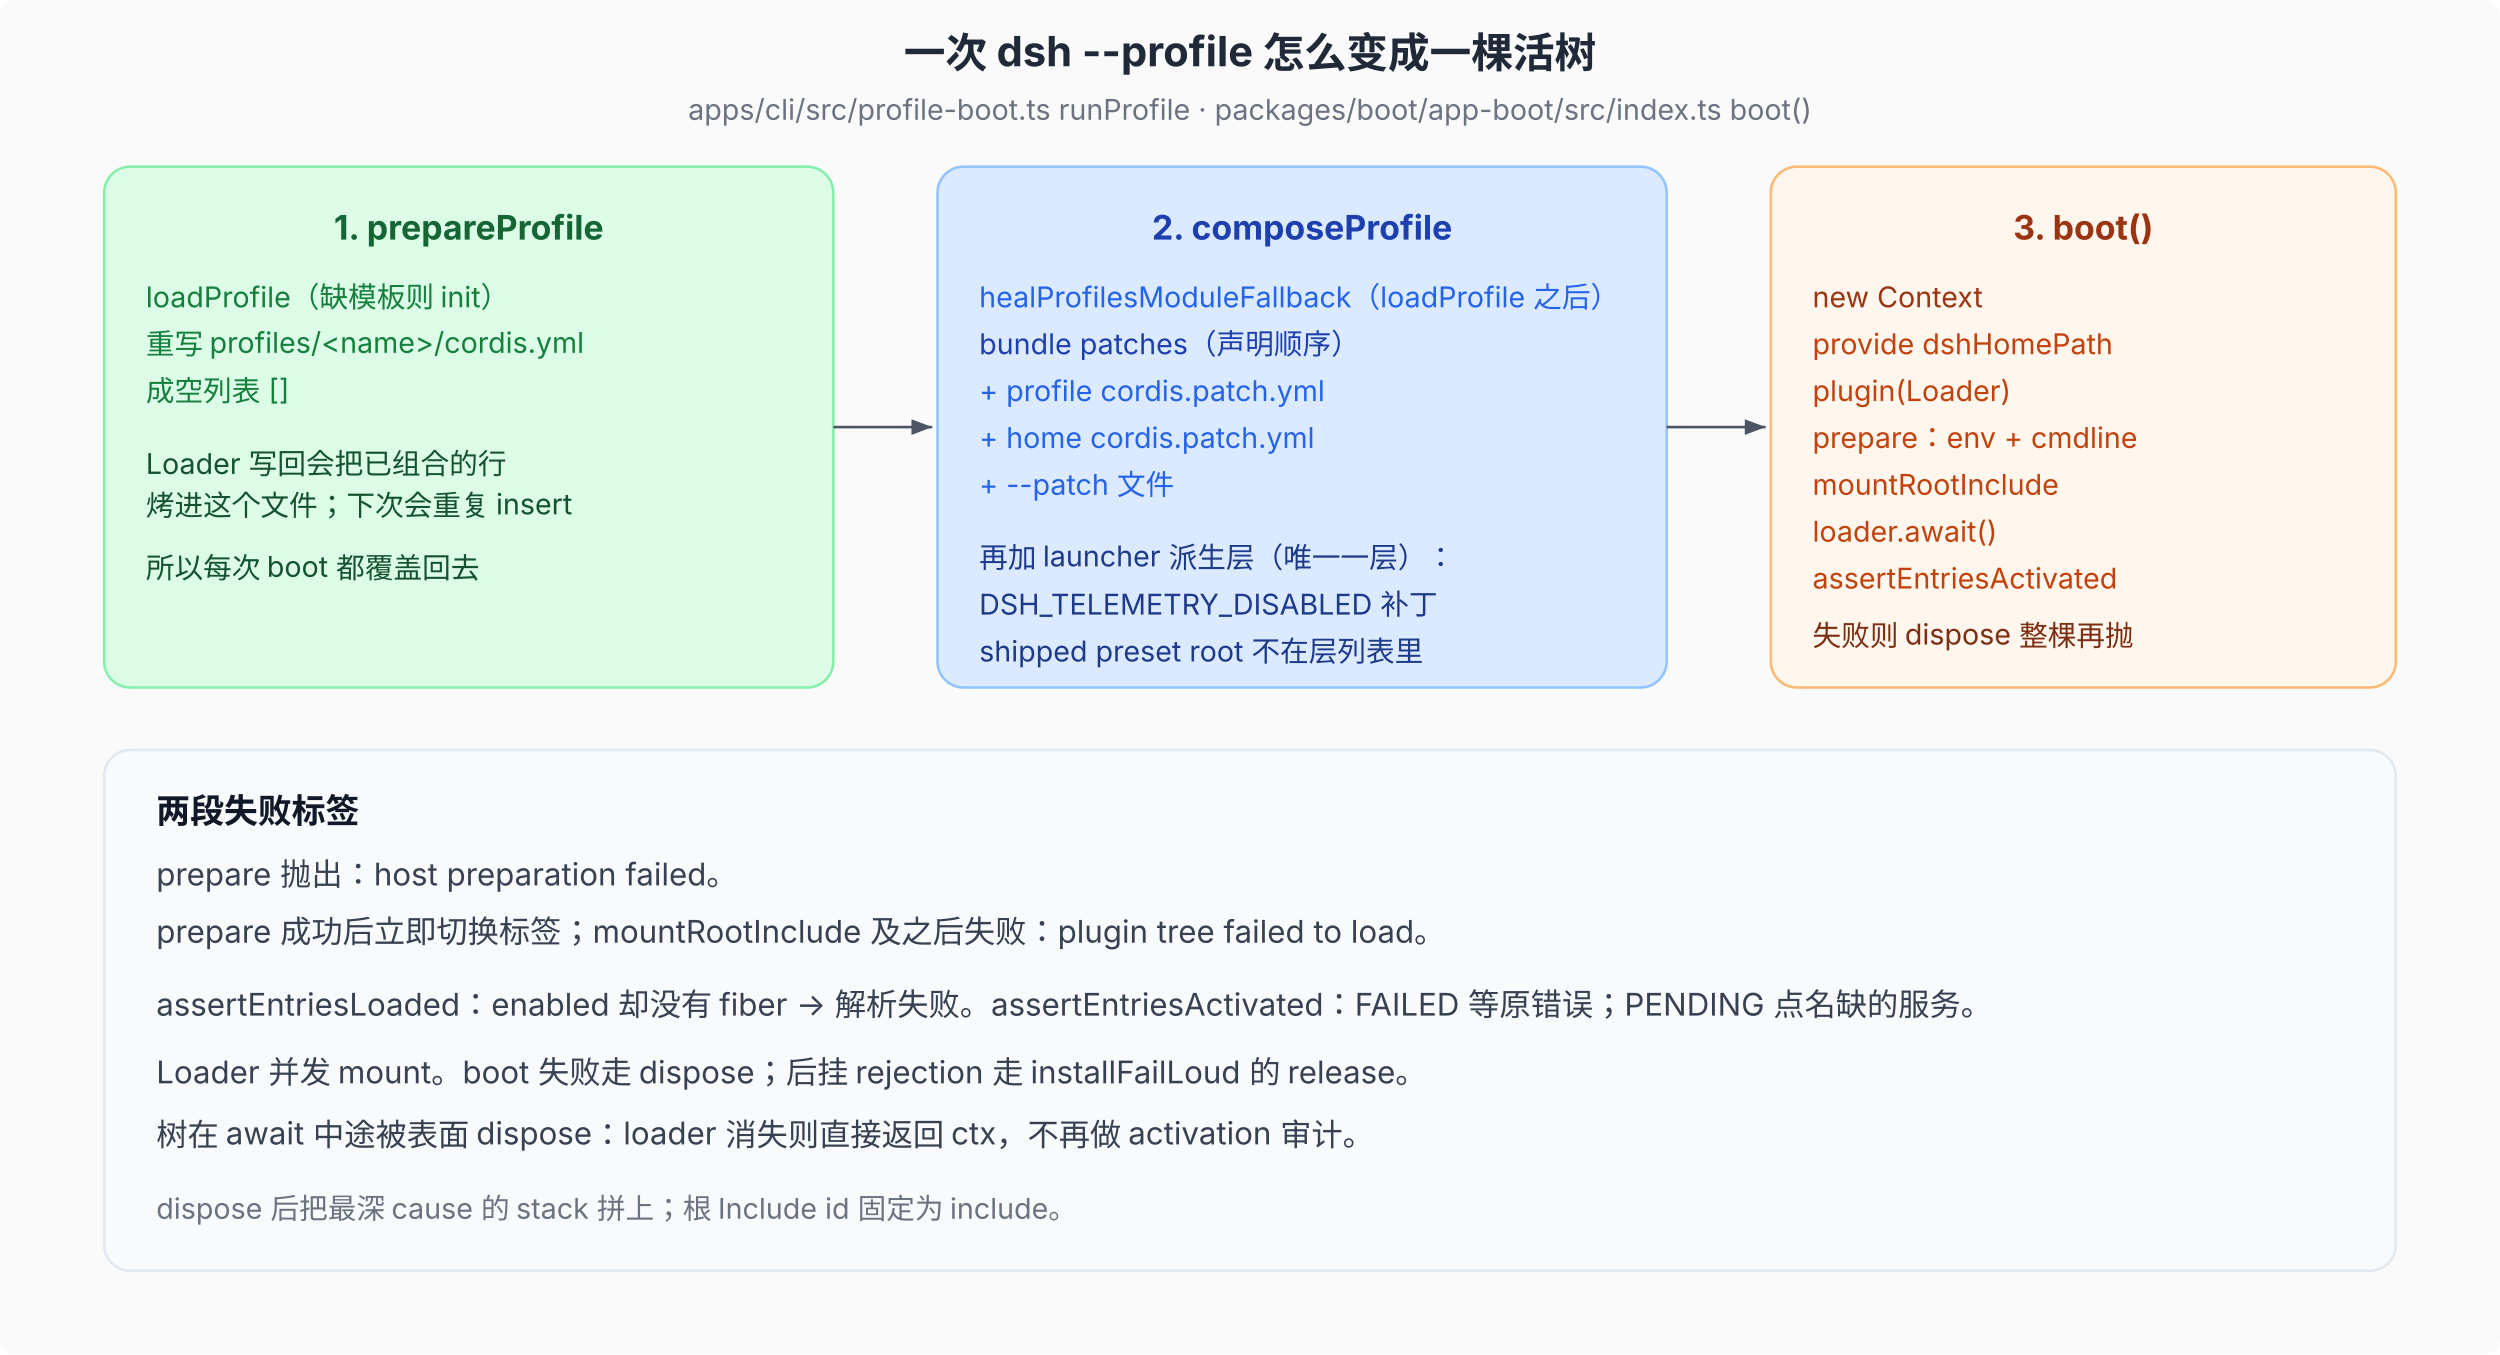
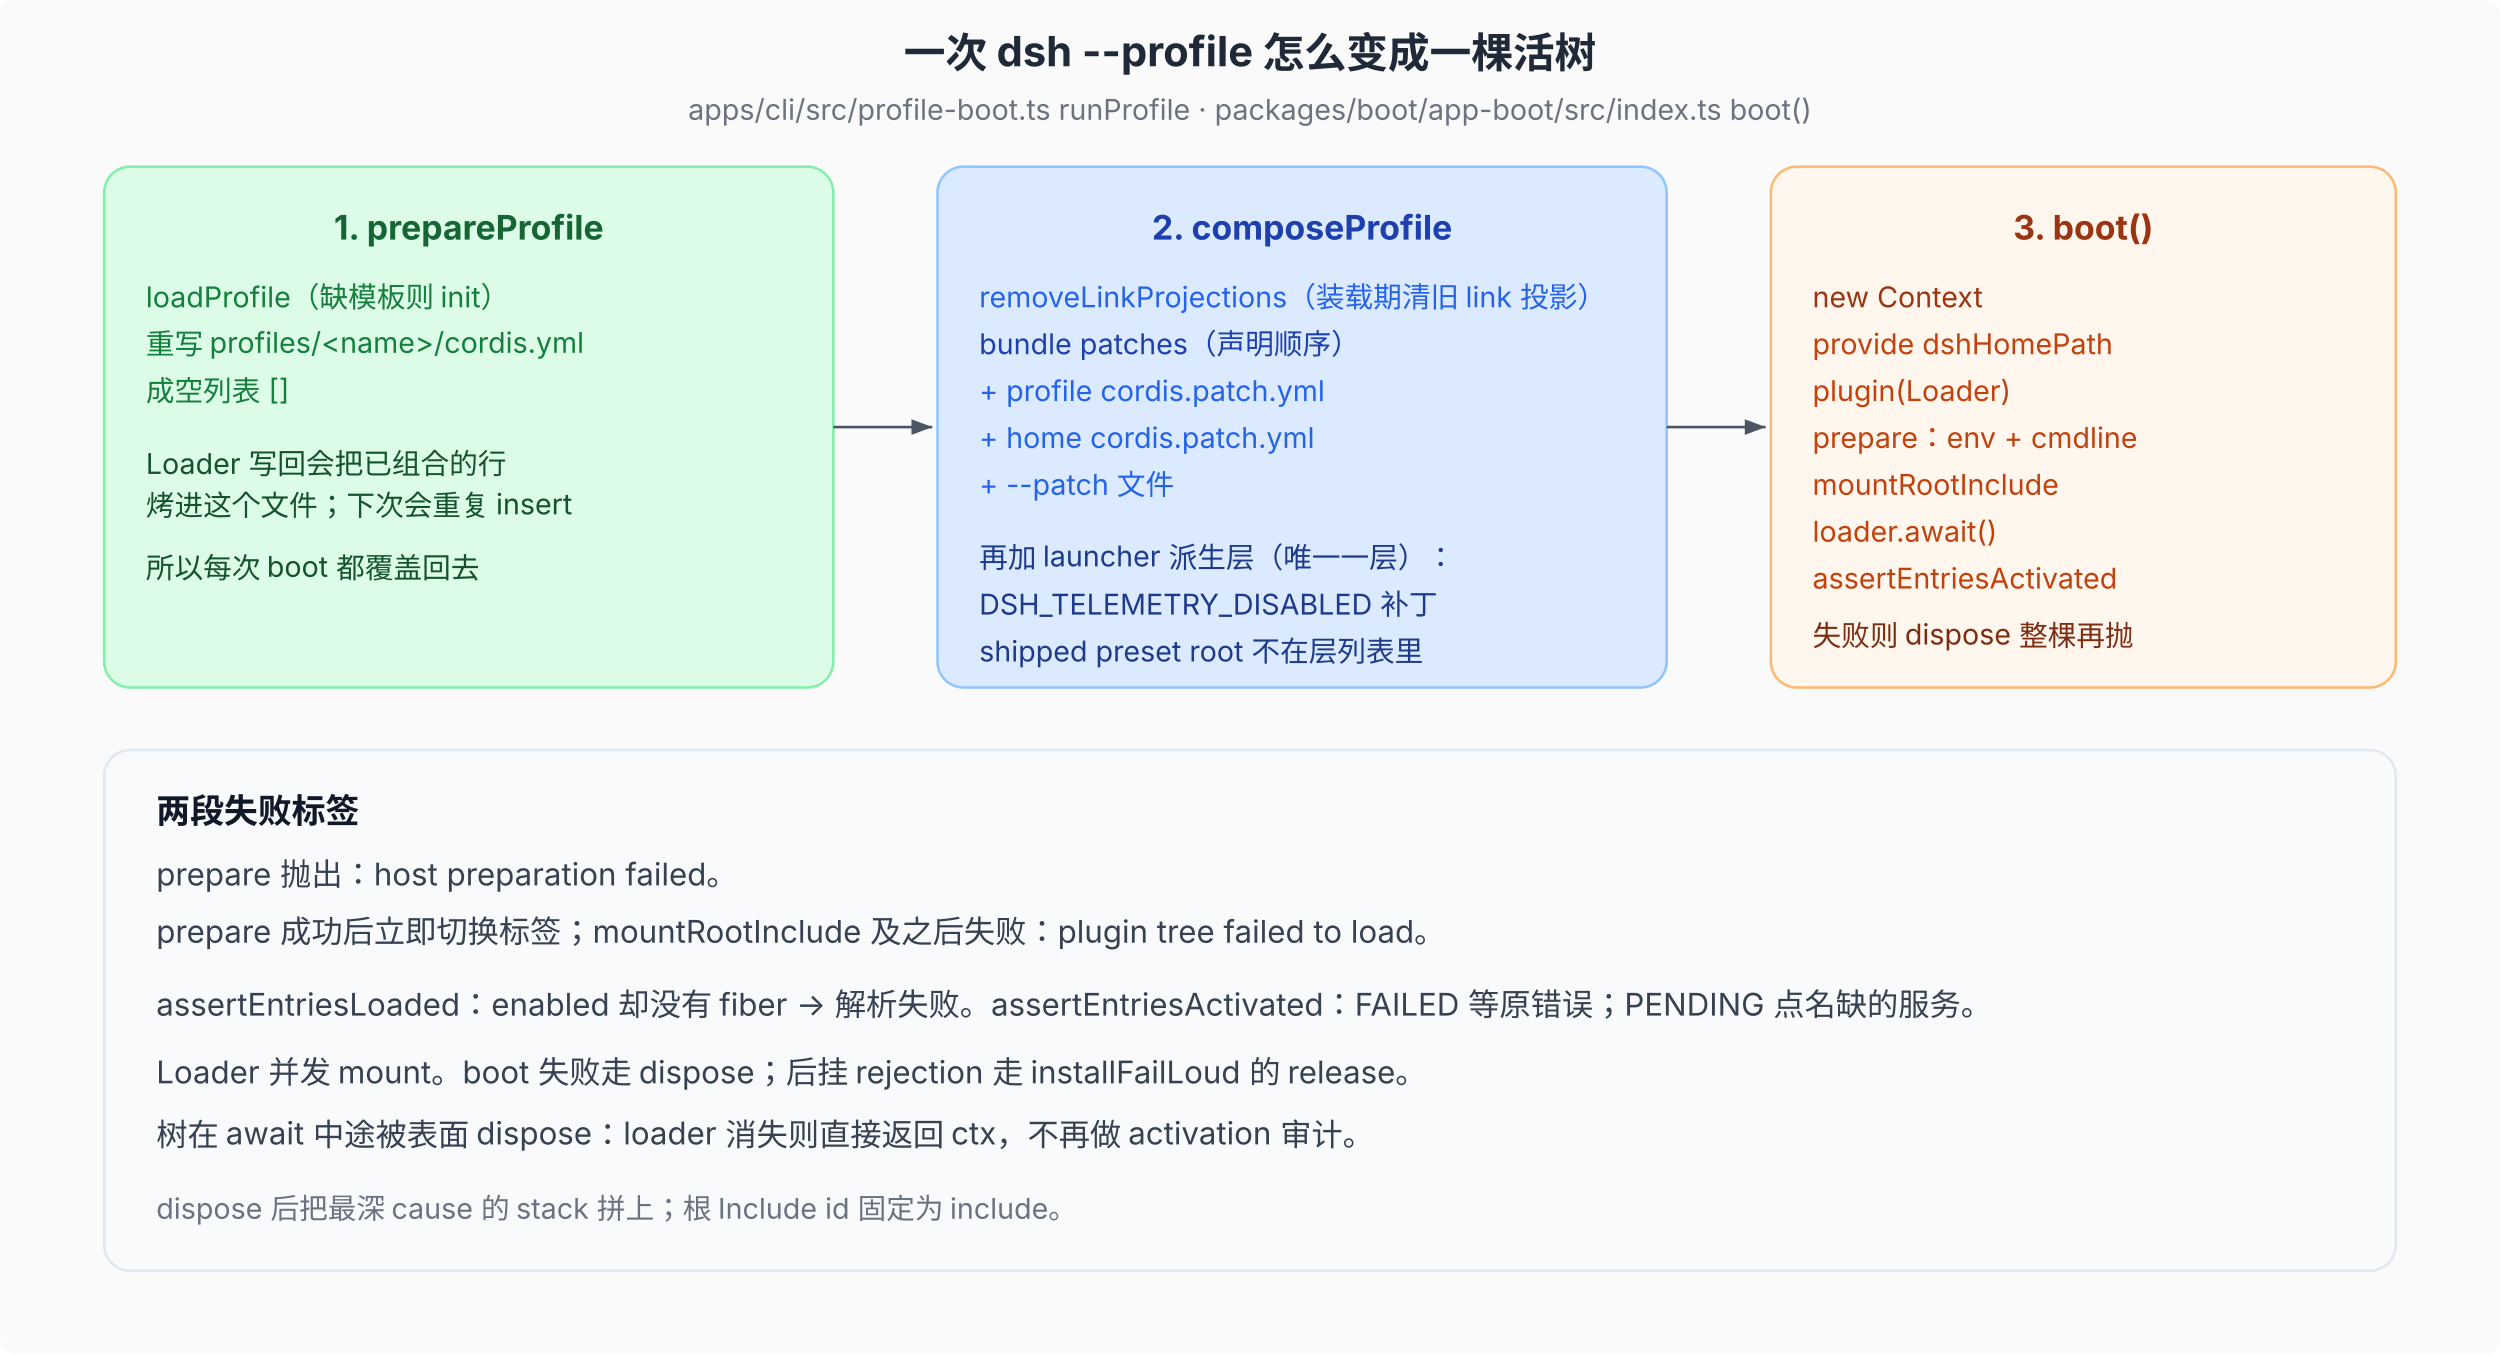
<svg xmlns="http://www.w3.org/2000/svg" viewBox="0 0 960 520" font-family="system-ui, -apple-system, 'PingFang SC', 'Noto Sans SC', sans-serif" font-size="12">
  <defs>
    <marker id="arr" markerWidth="8" markerHeight="6" refX="8" refY="3" orient="auto">
      <path d="M0,0 L8,3 L0,6 Z" fill="#4b5563" />
    </marker>
  </defs>
  <rect width="960" height="520" fill="#fafafa" rx="6" />
  <text x="480" y="26" text-anchor="middle" font-size="16" font-weight="700" fill="#1f2937">一次 dsh --profile 怎么变成一棵活树</text>
  <text x="480" y="46" text-anchor="middle" font-size="11" fill="#6b7280">apps/cli/src/profile-boot.ts runProfile · packages/boot/app-boot/src/index.ts boot()</text>
  <rect x="40" y="64" width="280" height="200" rx="10" fill="#dcfce7" stroke="#86efac" />
  <text x="180" y="92" text-anchor="middle" font-size="13" font-weight="700" fill="#166534">1. prepareProfile</text>
  <text x="56" y="118" font-size="11" fill="#15803d">loadProfile（缺模板则 init）</text>
  <text x="56" y="136" font-size="11" fill="#15803d">重写 profiles/&lt;name&gt;/cordis.yml</text>
  <text x="56" y="154" font-size="11" fill="#15803d">成空列表 []</text>
  <text x="56" y="182" font-size="11" fill="#14532d">Loader 写回会把已组合的行</text>
  <text x="56" y="198" font-size="11" fill="#14532d">烤进这个文件；下次会重复 insert</text>
  <text x="56" y="222" font-size="11" fill="#14532d">所以每次 boot 都覆盖回去</text>
  <line x1="320" y1="164" x2="358" y2="164" stroke="#4b5563" marker-end="url(#arr)" />
  <rect x="360" y="64" width="280" height="200" rx="10" fill="#dbeafe" stroke="#93c5fd" />
  <text x="500" y="92" text-anchor="middle" font-size="13" font-weight="700" fill="#1e40af">2. composeProfile</text>
-   <text x="376" y="118" font-size="11" fill="#2563eb">healProfilesModuleFallback（loadProfile 之后）</text>
+   <text x="376" y="118" font-size="11" fill="#2563eb">removeLinkProjections（装载期清旧 link 投影）</text>
  <text x="376" y="136" font-size="11" fill="#1e40af">bundle patches（声明顺序）</text>
  <text x="376" y="154" font-size="11" fill="#2563eb">+ profile cordis.patch.yml</text>
  <text x="376" y="172" font-size="11" fill="#2563eb">+ home cordis.patch.yml</text>
  <text x="376" y="190" font-size="11" fill="#2563eb">+ --patch 文件</text>
  <text x="376" y="218" font-size="11" fill="#1e3a8a">再加 launcher 派生层（唯一一层）：</text>
  <text x="376" y="236" font-size="11" fill="#1e3a8a">DSH_TELEMETRY_DISABLED 补丁</text>
  <text x="376" y="254" font-size="11" fill="#1e3a8a">shipped preset root 不在层列表里</text>
  <line x1="640" y1="164" x2="678" y2="164" stroke="#4b5563" marker-end="url(#arr)" />
  <rect x="680" y="64" width="240" height="200" rx="10" fill="#fff7ed" stroke="#fdba74" />
  <text x="800" y="92" text-anchor="middle" font-size="13" font-weight="700" fill="#9a3412">3. boot()</text>
  <text x="696" y="118" font-size="11" fill="#9a3412">new Context</text>
  <text x="696" y="136" font-size="11" fill="#c2410c">provide dshHomePath</text>
  <text x="696" y="154" font-size="11" fill="#c2410c">plugin(Loader)</text>
  <text x="696" y="172" font-size="11" fill="#c2410c">prepare：env + cmdline</text>
  <text x="696" y="190" font-size="11" fill="#c2410c">mountRootInclude</text>
  <text x="696" y="208" font-size="11" fill="#c2410c">loader.await()</text>
  <text x="696" y="226" font-size="11" fill="#c2410c">assertEntriesActivated</text>
  <text x="696" y="248" font-size="11" fill="#7c2d12">失败则 dispose 整棵再抛</text>
  <rect x="40" y="288" width="880" height="200" rx="10" fill="#f8fafc" stroke="#e2e8f0" />
  <text x="60" y="316" font-size="13" font-weight="700" fill="#111827">两段失败标签</text>
  <text x="60" y="340" font-size="12" fill="#374151">prepare 抛出：host preparation failed。</text>
  <text x="60" y="362" font-size="12" fill="#374151">prepare 成功后立即切换标签；mountRootInclude 及之后失败：plugin tree failed to load。</text>
  <text x="60" y="390" font-size="12" fill="#374151">assertEntriesLoaded：enabled 却没有 fiber → 解析失败。assertEntriesActivated：FAILED 等原错误；PENDING 点名缺的服务。</text>
  <text x="60" y="416" font-size="12" fill="#374151">Loader 并发 mount。boot 失败走 dispose；后挂 rejection 走 installFailLoud 的 release。</text>
  <text x="60" y="440" font-size="12" fill="#374151">树在 await 中途被表面 dispose：loader 消失则直接返回 ctx，不再做 activation 审计。</text>
  <text x="60" y="468" font-size="11" fill="#6b7280">dispose 后把最深 cause 的 stack 拼上；根 Include id 固定为 include。</text>
</svg>
